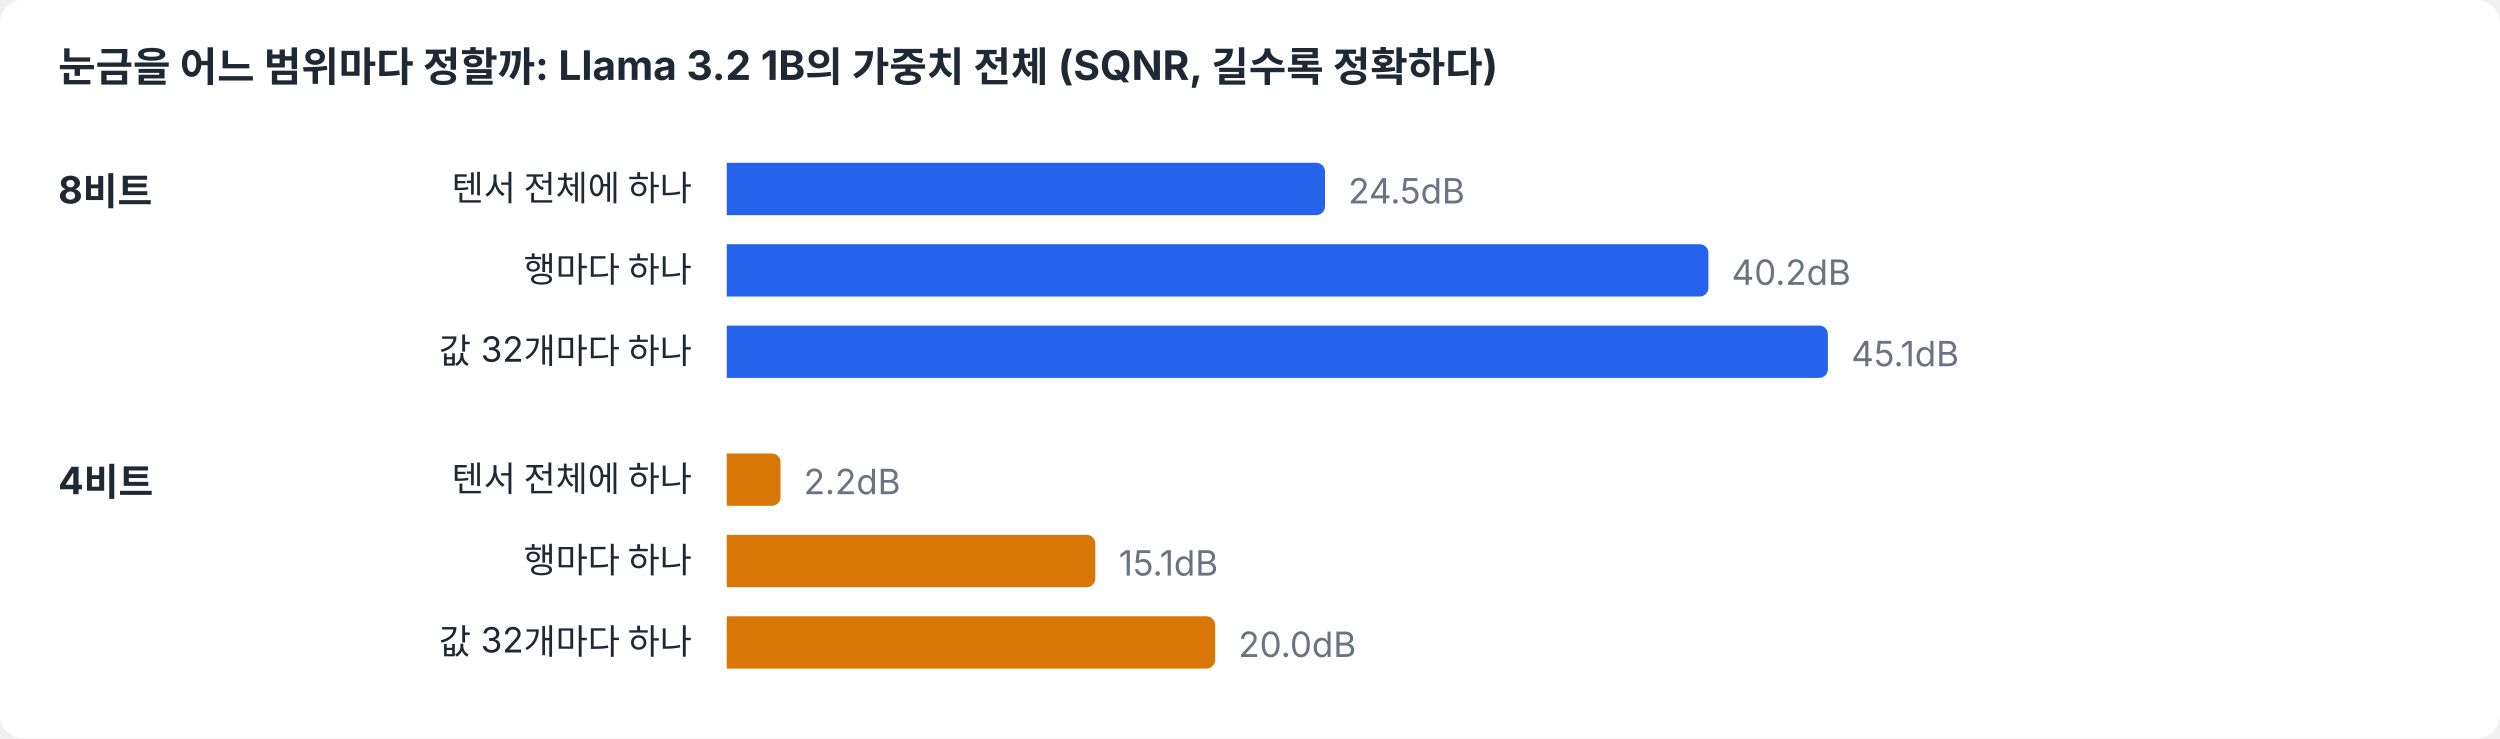
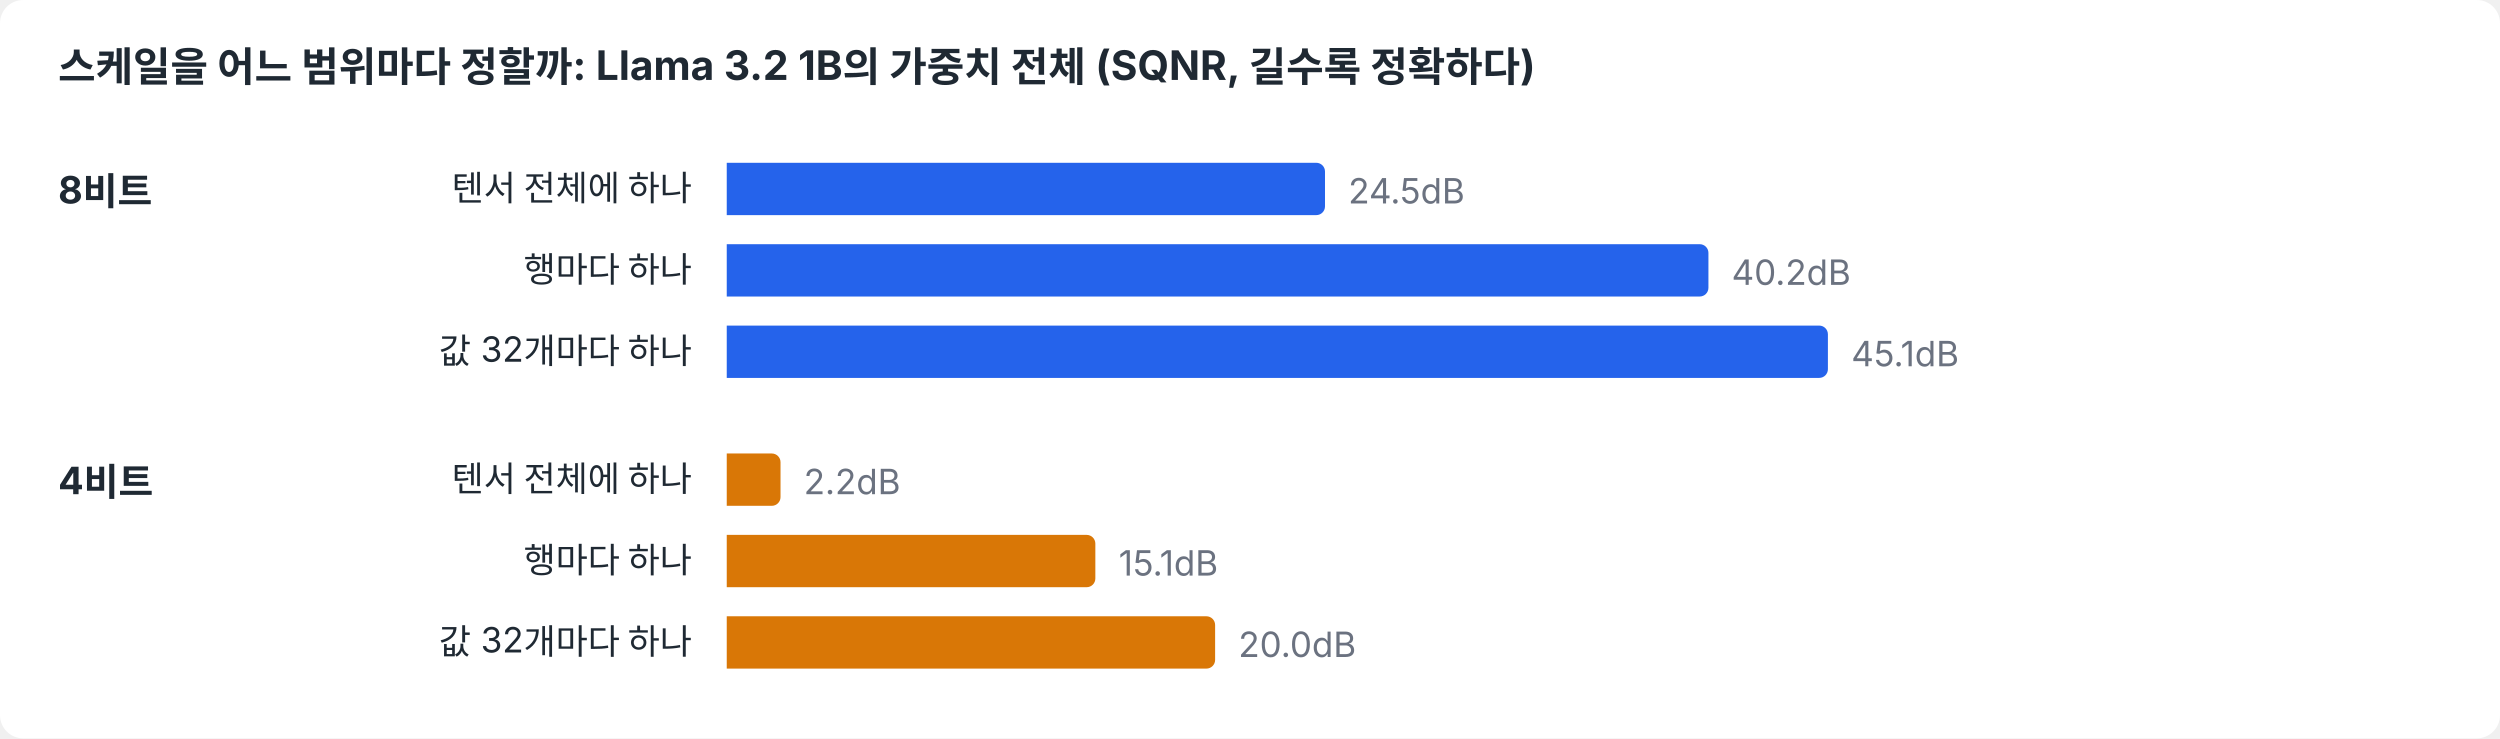
<svg xmlns="http://www.w3.org/2000/svg" viewBox="0 0 860 254" width="860" height="254" font-family="-apple-system, Segoe UI, Noto Sans KR, sans-serif" font-size="14">
  <defs>
    <marker id="arrow-1f2933" viewBox="0 0 10 10" refX="9" refY="5" markerWidth="7" markerHeight="7" orient="auto">
      <path d="M0,0 L10,5 L0,10 z" fill="#1f2933" />
    </marker>
    <marker id="arrow-6b7280" viewBox="0 0 10 10" refX="9" refY="5" markerWidth="7" markerHeight="7" orient="auto">
      <path d="M0,0 L10,5 L0,10 z" fill="#6b7280" />
    </marker>
    <marker id="arrow-2563eb" viewBox="0 0 10 10" refX="9" refY="5" markerWidth="7" markerHeight="7" orient="auto">
      <path d="M0,0 L10,5 L0,10 z" fill="#2563eb" />
    </marker>
    <marker id="arrow-d97706" viewBox="0 0 10 10" refX="9" refY="5" markerWidth="7" markerHeight="7" orient="auto">
      <path d="M0,0 L10,5 L0,10 z" fill="#d97706" />
    </marker>
    <marker id="arrow-059669" viewBox="0 0 10 10" refX="9" refY="5" markerWidth="7" markerHeight="7" orient="auto">
      <path d="M0,0 L10,5 L0,10 z" fill="#059669" />
    </marker>
  </defs>
  <rect width="860" height="254" rx="8" fill="#ffffff" />
-   <text x="20" y="28" fill="#1f2933" font-size="14" text-anchor="start" font-weight="bold">눈금을 어느 범위마다 정할까: Llama 3.2 1B의 가중치 전체 (SQNR, 길수록 정확하다)</text>
+   <text x="20" y="28" fill="#1f2933" font-size="14" text-anchor="start" font-weight="bold">스케일을 어느 범위마다 정할까: Llama 3.2 1B의 가중치 전체 (SQNR, 길수록 정확하다)</text>
  <text x="20" y="70" fill="#1f2933" font-size="13" text-anchor="start" font-weight="bold">8비트</text>
  <text x="238" y="69" fill="#1f2933" font-size="12" text-anchor="end" font-weight="normal">텐서 전체에 하나</text>
  <path d="M250,56 h202.8 a3,3 0 0 1 3,3 v12 a3,3 0 0 1 -3,3 h-202.8 z" fill="#2563eb" />
  <text x="463.8" y="70" fill="#6b7280" font-size="12" text-anchor="start" font-weight="normal">24.5dB</text>
  <text x="238" y="97" fill="#1f2933" font-size="12" text-anchor="end" font-weight="normal">행마다 하나</text>
  <path d="M250,84 h334.7 a3,3 0 0 1 3,3 v12 a3,3 0 0 1 -3,3 h-334.7 z" fill="#2563eb" />
  <text x="595.68" y="98" fill="#6b7280" font-size="12" text-anchor="start" font-weight="normal">40.2dB</text>
  <text x="238" y="125" fill="#1f2933" font-size="12" text-anchor="end" font-weight="normal">값 32개마다 하나</text>
  <path d="M250,112 h375.8 a3,3 0 0 1 3,3 v12 a3,3 0 0 1 -3,3 h-375.8 z" fill="#2563eb" />
  <text x="636.84" y="126" fill="#6b7280" font-size="12" text-anchor="start" font-weight="normal">45.1dB</text>
  <text x="20" y="170" fill="#1f2933" font-size="13" text-anchor="start" font-weight="bold">4비트</text>
  <text x="238" y="169" fill="#1f2933" font-size="12" text-anchor="end" font-weight="normal">텐서 전체에 하나</text>
  <path d="M250,156 h15.5 a3,3 0 0 1 3,3 v12 a3,3 0 0 1 -3,3 h-15.5 z" fill="#d97706" />
  <text x="276.48" y="170" fill="#6b7280" font-size="12" text-anchor="start" font-weight="normal">2.2dB</text>
  <text x="238" y="197" fill="#1f2933" font-size="12" text-anchor="end" font-weight="normal">행마다 하나</text>
  <path d="M250,184 h123.8 a3,3 0 0 1 3,3 v12 a3,3 0 0 1 -3,3 h-123.8 z" fill="#d97706" />
  <text x="384.84" y="198" fill="#6b7280" font-size="12" text-anchor="start" font-weight="normal">15.1dB</text>
  <text x="238" y="225" fill="#1f2933" font-size="12" text-anchor="end" font-weight="normal">값 32개마다 하나</text>
  <path d="M250,212 h165.0 a3,3 0 0 1 3,3 v12 a3,3 0 0 1 -3,3 h-165.0 z" fill="#d97706" />
  <text x="426.0" y="226" fill="#6b7280" font-size="12" text-anchor="start" font-weight="normal">20.0dB</text>
</svg>
